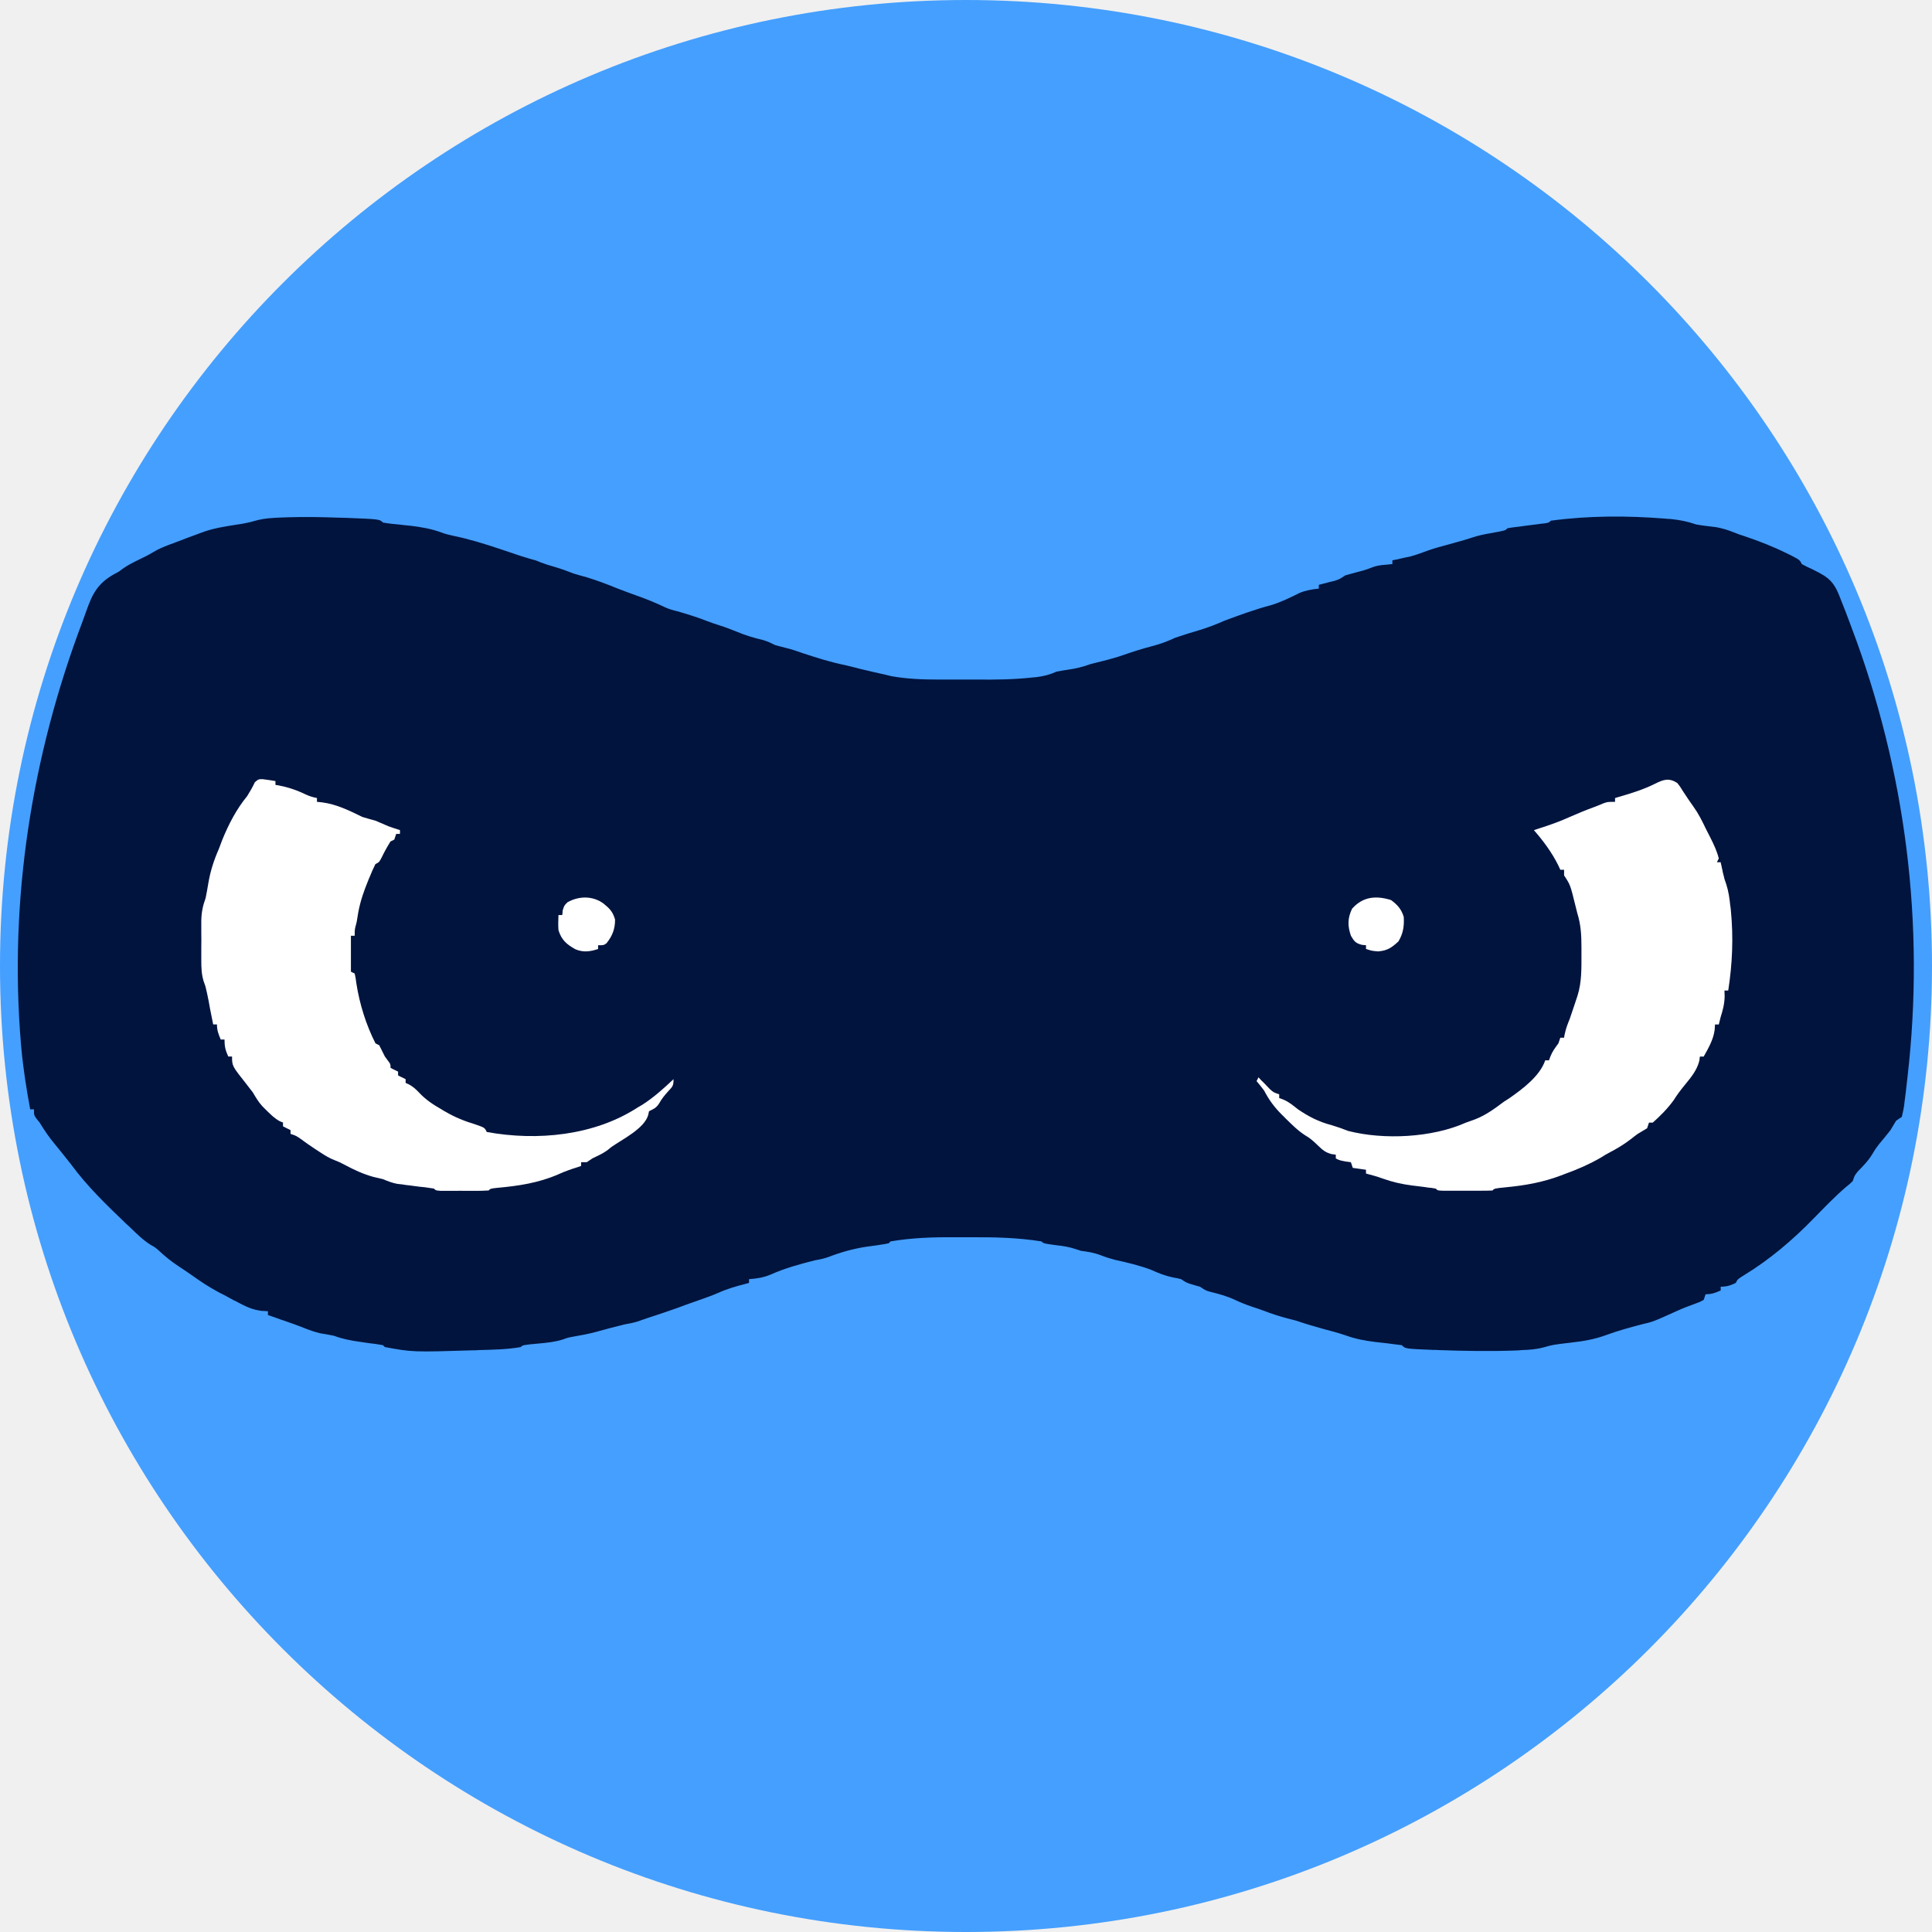
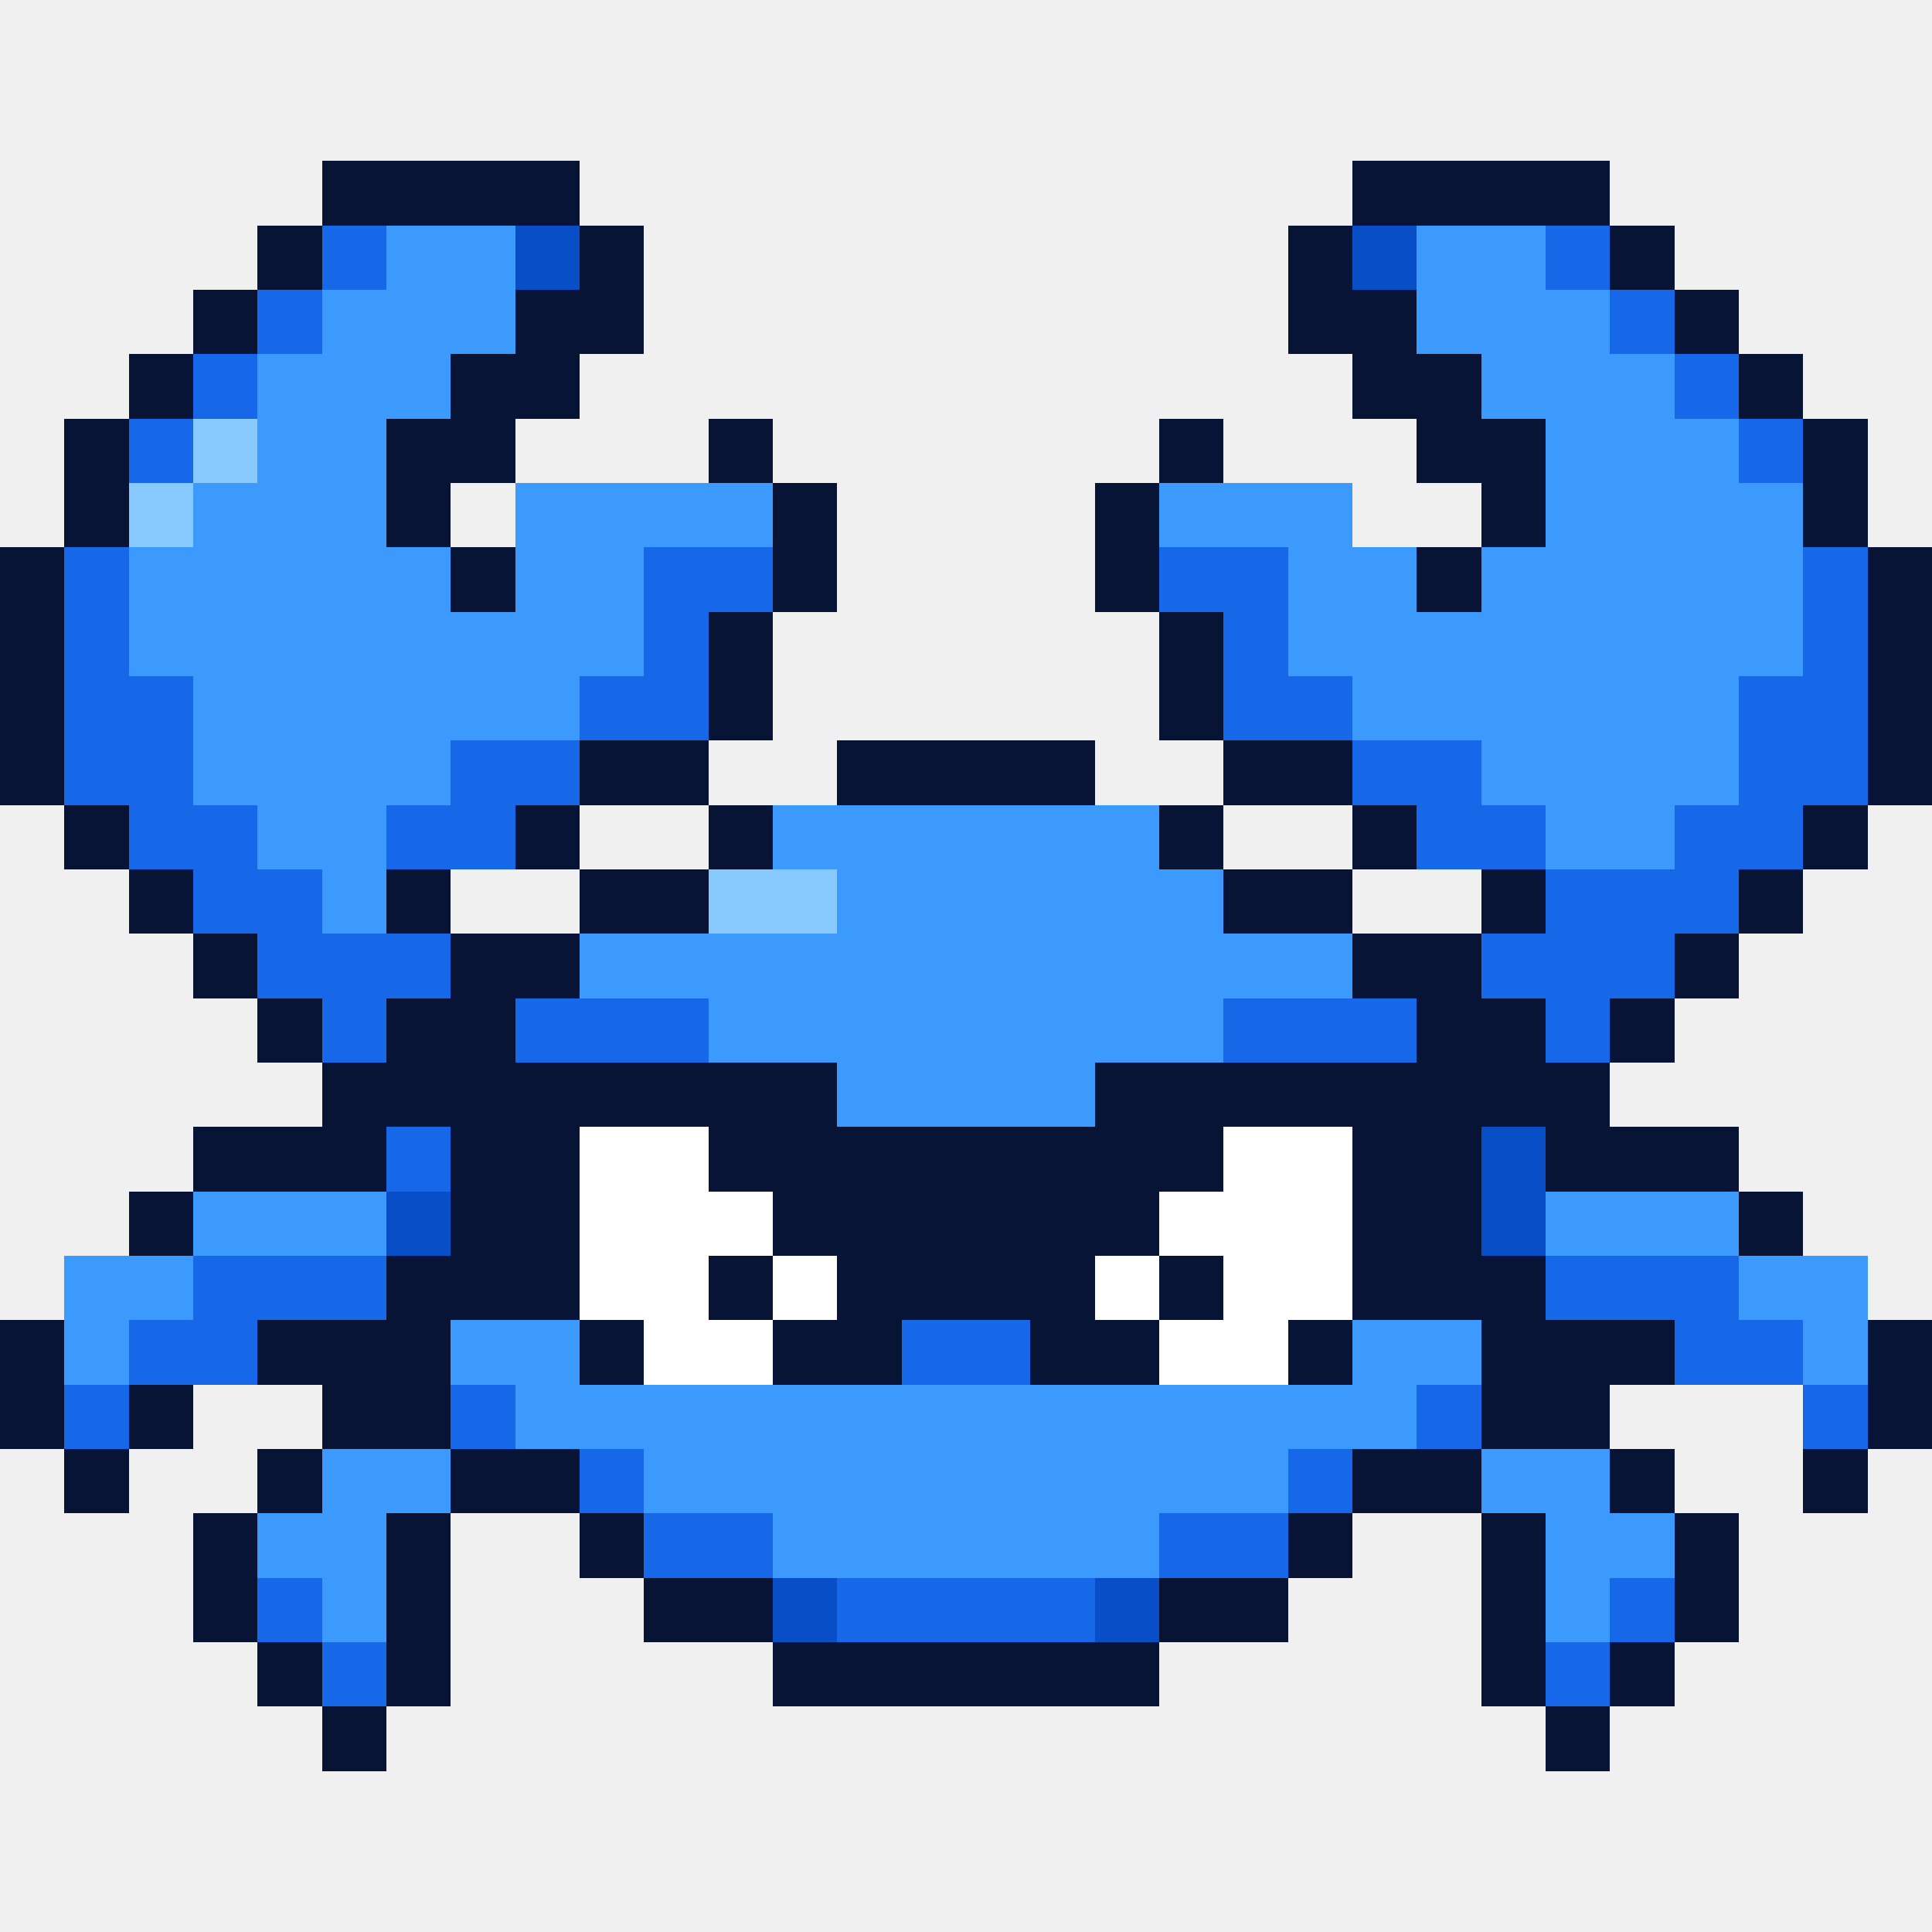
- <svg xmlns="http://www.w3.org/2000/svg" viewBox="0 0 1024 1024" width="1024" height="1024">
-   <clipPath id="c">
-     <circle cx="512" cy="512" r="512" />
-   </clipPath>
-   <g clip-path="url(#c)">
-     <circle cx="512" cy="512" r="512" fill="#459FFE" />
-     <path fill="#01143E" transform="translate(179.5,274.375)" d="M0 0 C0.7 0 0.7 0 4 0.1 C21.7 0.8 21.7 0.8 23.5 2.6 C25.2 2.9 26.8 3.1 28.5 3.3 C29.6 3.4 30.6 3.5 31.7 3.6 C33.9 3.9 36 4.1 38.2 4.3 C43.9 5 49.2 5.9 54.6 7.9 C56.6 8.7 58.6 9.1 60.7 9.6 C69.1 11.3 77.4 13.9 85.5 16.6 C97.3 20.6 97.3 20.6 101.4 21.8 C104.5 22.6 104.5 22.6 106.8 23.6 C109.4 24.6 111.9 25.4 114.5 26.1 C117.9 27.1 121.2 28.3 124.5 29.6 C126.8 30.3 129.2 31 131.5 31.6 C137 33.3 142.4 35.3 147.7 37.5 C150.9 38.8 154.2 39.9 157.4 41.1 C162.8 43 168 45.1 173.2 47.6 C175.3 48.5 177.2 49.1 179.5 49.6 C184.9 51.2 190.3 52.8 195.5 54.9 C197.6 55.7 199.7 56.4 201.9 57.1 C205.1 58.1 208.2 59.3 211.4 60.6 C215.9 62.5 220.4 63.8 225.1 64.9 C227.4 65.6 229.3 66.5 231.5 67.6 C233.4 68.1 235.4 68.6 237.3 69.1 C240.2 69.8 243.1 70.8 245.9 71.8 C253.3 74.2 260.6 76.6 268.2 78.1 C270.9 78.7 273.5 79.4 276.2 80.1 C280.7 81.2 285.1 82.2 289.6 83.2 C290.7 83.5 291.8 83.7 292.9 84 C301.2 85.5 309.5 85.8 318 85.8 C319.1 85.8 320.2 85.8 321.3 85.8 C323.5 85.8 325.8 85.8 328.1 85.8 C331.5 85.8 334.9 85.8 338.3 85.8 C348.2 85.9 358 85.8 367.8 84.7 C368.2 84.7 368.2 84.7 370 84.5 C373.8 84 377 83.2 380.5 81.6 C382.5 81.2 384.5 80.9 386.4 80.6 C390.7 80 394.5 79.1 398.5 77.6 C400.5 77.1 402.5 76.6 404.5 76.1 C408.6 75.1 412.5 74 416.5 72.6 C421.3 70.9 426.2 69.4 431.1 68.1 C435.5 67 439.4 65.5 443.5 63.6 C447.6 62.2 451.8 60.9 455.9 59.7 C460.6 58.3 465 56.6 469.5 54.6 C477.6 51.6 485.7 48.6 494.1 46.4 C499.4 44.8 504.3 42.4 509.3 39.9 C512.7 38.5 515.8 38 519.5 37.6 C519.5 37 519.5 36.3 519.5 35.6 C520.3 35.4 521 35.2 521.8 35 C522.8 34.8 523.8 34.5 524.8 34.2 C525.8 34 526.8 33.7 527.8 33.5 C530.5 32.6 530.5 32.6 533.5 30.6 C535.3 30.1 537.1 29.6 538.9 29.1 C541.7 28.4 544.4 27.7 547.1 26.6 C549.5 25.6 551.7 25.2 554.3 25 C555.1 24.9 555.9 24.9 556.7 24.8 C557 24.7 557 24.7 558.5 24.6 C558.5 24 558.5 23.3 558.5 22.6 C559.3 22.4 560.2 22.3 561.1 22.1 C562.2 21.8 563.3 21.6 564.5 21.3 C565.6 21.1 566.7 20.8 567.9 20.6 C571.2 19.7 574.2 18.6 577.4 17.4 C581.1 16.1 584.8 15.1 588.6 14.1 C596.9 11.8 596.9 11.8 600.6 10.6 C604.1 9.4 607.7 8.7 611.3 8.1 C618.4 6.8 618.4 6.8 619.5 5.6 C621.1 5.3 622.7 5.1 624.4 4.9 C625.4 4.8 626.3 4.7 627.4 4.5 C628.4 4.4 628.4 4.4 633.6 3.7 C634.6 3.6 635.6 3.5 636.6 3.3 C637.5 3.2 638.4 3.1 639.4 3 C641.5 2.6 641.5 2.6 642.5 1.6 C662.5 -1.1 682.9 -1.1 703 0.5 C704 0.6 704.9 0.7 705.9 0.7 C710.8 1.2 714.9 2 719.5 3.6 C722.9 4.2 726.4 4.6 729.9 5 C733.3 5.6 736.2 6.5 739.5 7.8 C741.4 8.6 743.4 9.3 745.4 9.9 C753 12.5 760.3 15.3 767.5 18.9 C768.2 19.2 768.9 19.6 769.6 19.9 C774.4 22.4 774.4 22.4 775.5 24.6 C777.3 25.6 779.1 26.5 781 27.3 C781.4 27.5 781.4 27.5 783.5 28.6 C784.1 28.9 784.8 29.2 785.4 29.6 C791.4 32.8 793.5 36.4 795.9 42.7 C796.2 43.6 796.6 44.5 797 45.5 C798.2 48.5 799.4 51.6 800.5 54.6 C800.9 55.7 801.3 56.8 801.7 57.8 C830.6 134 840.9 215.7 831.5 296.6 C831.4 297.8 831.2 298.9 831.1 300.1 C830.8 303.1 830.4 306.2 830 309.2 C829.9 310 829.8 310.9 829.7 311.8 C829.3 314.1 829.3 314.1 828.5 317.6 C827.5 318.3 826.5 318.9 825.5 319.6 C824.5 321.3 823.5 322.9 822.5 324.6 C820.5 327.2 818.5 329.6 816.4 332.1 C814.5 334.6 814.5 334.6 813 337.1 C810.9 340.7 808.1 343.5 805.2 346.5 C803.5 348.6 803.5 348.6 802.5 351.6 C801.1 353 801.1 353 799.1 354.6 C793 359.8 787.4 365.7 781.7 371.5 C770.6 382.9 758.5 393.2 744.9 401.5 C741.5 403.6 741.5 403.6 740.5 405.6 C737.6 407 735.7 407.6 732.5 407.6 C732.5 408.3 732.5 408.9 732.5 409.6 C729.6 410.9 727.7 411.6 724.5 411.6 C724.2 412.6 723.8 413.6 723.5 414.6 C721.5 415.7 721.5 415.7 719 416.6 C715.6 417.8 712.3 419.1 709 420.6 C696.6 426.2 696.6 426.2 690.5 427.6 C684.1 429.3 677.8 431 671.6 433.3 C665.6 435.5 659.7 436.5 653.4 437.2 C643.4 438.4 643.4 438.4 638.9 439.7 C634.8 440.8 631 441.1 626.8 441.2 C626.4 441.3 626.4 441.3 624.3 441.4 C610.6 441.9 596.9 441.7 583.2 441.2 C582.1 441.1 581.1 441.1 580 441.1 C565.3 440.5 565.3 440.5 563.5 438.6 C561.9 438.4 560.3 438.2 558.7 438 C558.2 437.9 558.2 437.9 555.7 437.6 C553.6 437.4 551.5 437.1 549.4 436.9 C543.9 436.2 538.9 435.3 533.7 433.4 C529.9 432.1 526.1 431.1 522.3 430.1 C517.3 428.7 512.4 427.3 507.5 425.6 C505.7 425.1 503.9 424.7 502.1 424.2 C498.1 423.1 494.3 421.9 490.5 420.4 C488.3 419.6 486.2 418.9 484.1 418.2 C481 417.2 478.1 416 475.1 414.6 C470.8 412.6 466.5 411.4 461.9 410.3 C459.5 409.6 459.5 409.6 456.5 407.6 C455.3 407.3 454.2 407 453 406.6 C449.5 405.6 449.5 405.6 446.5 403.6 C444.5 403.1 444.5 403.1 442.2 402.7 C438 401.8 434.4 400.4 430.5 398.6 C424.3 396.3 418 394.8 411.6 393.4 C409 392.7 406.6 392 404.1 391 C400.5 389.6 397.3 389.1 393.5 388.6 C392.6 388.3 391.7 388 390.7 387.7 C387.2 386.5 383.9 386 380.2 385.6 C373.6 384.7 373.6 384.7 372.5 383.6 C360 381.6 347.5 381.3 334.8 381.4 C331.9 381.4 329 381.4 326.1 381.4 C314.8 381.3 303.6 381.7 292.5 383.6 C292.2 384 291.8 384.3 291.5 384.6 C290.2 384.9 288.8 385.1 287.5 385.3 C286.7 385.4 285.8 385.6 285 385.7 C283.3 385.9 281.5 386.2 279.8 386.4 C272.7 387.5 266.2 389.3 259.5 391.9 C257.2 392.7 254.9 393.2 252.5 393.6 C244.5 395.6 236.5 397.8 228.9 401.2 C225 402.8 221.7 403.3 217.5 403.6 C217.5 404.3 217.5 404.9 217.5 405.6 C216.8 405.8 216.1 406 215.3 406.2 C210.6 407.4 206 408.7 201.6 410.7 C197.5 412.5 193.3 413.9 189.1 415.4 C185.9 416.5 182.8 417.6 179.7 418.8 C175.7 420.2 171.7 421.6 167.7 422.9 C166.2 423.4 164.6 423.9 163.1 424.4 C162.7 424.6 162.7 424.6 160.8 425.2 C160.1 425.5 159.4 425.7 158.6 426 C156.3 426.7 153.9 427.2 151.5 427.6 C146.3 428.9 141.1 430.2 135.9 431.7 C132.1 432.7 128.2 433.4 124.2 434.1 C121.5 434.6 121.5 434.6 118.7 435.6 C114.6 436.9 110.5 437.3 106.2 437.7 C97.6 438.5 97.6 438.5 96.5 439.6 C89.1 440.9 81.6 441 74.1 441.2 C73.4 441.3 72.7 441.3 71.9 441.3 C39.2 442.3 39.2 442.3 24.5 439.6 C24.2 439.3 23.8 439 23.5 438.6 C22.1 438.4 20.7 438.1 19.2 437.9 C18.4 437.8 17.5 437.7 16.6 437.6 C14.8 437.3 12.9 437.1 11.1 436.8 C6.3 436.1 2 435.3 -2.5 433.6 C-4.9 433.1 -7.3 432.7 -9.7 432.3 C-12.7 431.6 -15.5 430.6 -18.3 429.5 C-22 428 -25.8 426.7 -29.5 425.4 C-30.3 425.2 -31 424.9 -31.8 424.6 C-33.7 423.9 -35.6 423.3 -37.5 422.6 C-37.5 422 -37.5 421.3 -37.5 420.6 C-38.1 420.6 -38.1 420.6 -41 420.4 C-45.7 419.8 -49.3 418.1 -53.4 415.9 C-54.1 415.5 -54.8 415.1 -55.6 414.8 C-57.5 413.7 -59.5 412.7 -61.5 411.6 C-62.4 411.2 -63.3 410.7 -64.2 410.2 C-69.1 407.6 -73.5 404.6 -78 401.4 C-80.4 399.7 -82.7 398.2 -85.1 396.6 C-88.9 394.1 -92.3 391.3 -95.6 388.2 C-97.5 386.6 -97.5 386.6 -99.7 385.4 C-103.8 382.8 -107.1 379.5 -110.6 376.1 C-111.4 375.4 -112.1 374.7 -112.9 374 C-123.2 364.1 -133.4 354.3 -141.8 342.8 C-144.6 339.2 -147.5 335.7 -150.4 332.1 C-153.5 328.4 -156 324.7 -158.5 320.6 C-159.1 319.9 -159.6 319.2 -160.2 318.5 C-161.5 316.6 -161.5 316.6 -161.5 313.6 C-162.2 313.6 -162.8 313.6 -163.5 313.6 C-165.5 302.8 -167.2 292 -168.2 281.1 C-168.3 280.3 -168.3 279.6 -168.4 278.9 C-174.8 202.5 -162.7 126 -135.6 54.6 C-134.6 51.9 -133.7 49.2 -132.7 46.6 C-129.3 37.5 -125.3 33 -116.5 28.6 C-115.9 28.1 -115.2 27.6 -114.5 27.1 C-112 25.3 -109.4 24 -106.6 22.6 C-103.6 21.2 -100.8 19.8 -98 18.1 C-95.2 16.4 -92.3 15.3 -89.2 14.1 C-88 13.7 -86.9 13.3 -85.7 12.8 C-85.2 12.6 -85.2 12.6 -82.5 11.6 C-81.7 11.3 -81 11 -80.2 10.7 C-78.3 10 -76.4 9.3 -74.5 8.6 C-73.9 8.4 -73.3 8.1 -72.6 7.9 C-66.6 5.6 -60.4 4.7 -54.1 3.7 C-50.6 3.2 -47.4 2.6 -44.1 1.6 C-39.4 0.3 -34.9 0.1 -30 -0.1 C-29.5 -0.1 -29.5 -0.1 -26.9 -0.2 C-17.9 -0.5 -9 -0.3 0 0 Z" />
-     <path fill="#FFFFFF" transform="translate(139.1914,412.9766)" d="M0 0 C2.3 0.3 4.5 0.6 6.8 1 C6.8 1.7 6.8 2.3 6.8 3 C7.1 3.1 7.1 3.1 8.5 3.3 C13.6 4.3 18.1 5.8 22.8 8.1 C24.8 9 26.7 9.6 28.8 10 C28.8 10.7 28.8 11.3 28.8 12 C29.7 12.1 30.7 12.2 31.6 12.3 C39.2 13.3 46.1 16.7 52.8 20 C55.1 20.7 57.5 21.4 59.8 22 C62.1 23 64.5 24 66.8 25 C68.8 25.7 70.8 26.4 72.8 27 C72.8 27.7 72.8 28.3 72.8 29 C72.1 29 71.5 29 70.8 29 C70.6 29.5 70.6 29.5 69.8 32 C69.5 32.2 69.5 32.2 67.8 33 C66.1 35.7 64.6 38.4 63.2 41.3 C61.8 44 61.8 44 59.8 45 C58.7 47.2 57.7 49.4 56.8 51.7 C56.5 52.3 56.3 52.9 56 53.6 C53.7 59.2 51.8 64.6 50.7 70.6 C49.9 75.7 49.9 75.7 49.2 78.2 C48.8 80 48.8 80 48.8 83 C48.1 83 47.5 83 46.8 83 C46.8 89.3 46.8 95.6 46.8 102 C47.5 102.4 48.1 102.7 48.8 103 C49.3 105.3 49.3 105.3 49.7 108.3 C51.4 119.2 54.8 130.1 59.8 140 C60.5 140.4 61.1 140.7 61.8 141 C62.8 143 63.8 145 64.8 147 C65.4 147.8 65.9 148.5 66.5 149.3 C67.8 151 67.8 151 67.8 153 C68.5 153.4 68.5 153.4 71.8 155 C71.8 155.7 71.8 156.3 71.8 157 C72.5 157.4 72.5 157.4 75.8 159 C75.8 159.7 75.8 160.3 75.8 161 C76.4 161.3 77 161.5 77.6 161.8 C79.9 163.1 81.3 164.4 83.1 166.3 C86.6 170 90.4 172.5 94.8 175 C95.5 175.5 96.3 175.9 97 176.3 C102.1 179.3 107.2 181.3 112.8 183 C117.7 184.7 117.7 184.7 118.8 187 C145.6 191.9 175.9 188.9 198.8 174 C199.6 173.5 200.4 173.1 201.2 172.6 C207.3 168.7 212.5 164 217.8 159 C217.8 162.6 217.3 162.9 215 165.4 C213.1 167.5 211.6 169.3 210.2 171.8 C208.6 174.3 207.4 174.7 204.8 176 C204.7 176.6 204.5 177.2 204.4 177.9 C202.4 185.2 190.6 190.9 184.8 195 C184.1 195.6 183.4 196.1 182.7 196.7 C180.2 198.5 177.5 199.7 174.8 201 C173.8 201.7 172.8 202.3 171.8 203 C170.8 203 169.8 203 168.8 203 C168.8 203.7 168.8 204.3 168.8 205 C168.5 205.1 168.5 205.1 167.1 205.6 C163.5 206.7 160.1 207.9 156.6 209.5 C146.2 214 135.6 215.6 124.4 216.6 C120.8 217 120.8 217 119.8 218 C117.7 218.1 115.7 218.2 113.6 218.2 C112.4 218.2 111.1 218.2 109.8 218.2 C109.2 218.2 108.5 218.2 107.8 218.2 C105.8 218.1 103.8 218.2 101.8 218.2 C101.2 218.2 101.2 218.2 98 218.2 C96.8 218.2 95.7 218.2 94.5 218.2 C91.8 218 91.8 218 90.8 217 C89.2 216.8 87.7 216.5 86.1 216.3 C85.1 216.2 84.1 216.1 83.1 216 C81.1 215.7 79.1 215.5 77 215.2 C76.5 215.2 76.5 215.2 74.1 214.8 C73.2 214.7 72.3 214.6 71.4 214.5 C68.7 214 66.4 213.1 63.8 212 C62.1 211.6 60.4 211.2 58.7 210.8 C53.3 209.3 48.5 207.1 43.5 204.4 C40.8 203 40.8 203 38.3 202 C35.4 200.9 33 199.4 30.4 197.7 C29.5 197.1 28.5 196.5 27.5 195.8 C25.3 194.3 23 192.8 20.8 191.1 C17.8 189 17.8 189 14.8 188 C14.8 187.4 14.8 186.7 14.8 186 C13.5 185.4 12.2 184.7 10.8 184 C10.8 183.4 10.8 182.7 10.8 182 C10.2 181.8 9.7 181.5 9.1 181.3 C6.3 179.8 4.5 177.9 2.2 175.7 C1.5 175 0.7 174.2 -0.1 173.4 C-2.2 171.1 -3.6 168.7 -5.2 166 C-6.3 164.5 -7.5 163.1 -8.6 161.6 C-16.2 152 -16.2 152 -16.2 147 C-16.9 147 -17.5 147 -18.2 147 C-19.7 143.7 -20.2 141.8 -20.2 138 C-20.9 138 -21.5 138 -22.2 138 C-23.4 135.1 -24.2 133.2 -24.2 130 C-24.9 130 -25.5 130 -26.2 130 C-26.8 127.2 -27.3 124.3 -27.9 121.5 C-28.1 120.2 -28.4 118.9 -28.6 117.6 C-28.9 116.3 -29.1 115 -29.4 113.7 C-30.2 110 -30.2 110 -31.2 107.3 C-32.4 103.5 -32.5 99.9 -32.5 96 C-32.5 95.2 -32.5 94.5 -32.5 93.7 C-32.5 92.1 -32.5 90.5 -32.5 88.9 C-32.4 86.5 -32.5 84.1 -32.5 81.7 C-32.5 80.2 -32.5 78.6 -32.5 77.1 C-32.5 76.3 -32.5 75.6 -32.5 74.9 C-32.4 70.5 -31.7 67.1 -30.2 63 C-29.7 60.4 -29.2 57.9 -28.8 55.3 C-27.7 48.8 -25.9 43.1 -23.2 37 C-22.6 35.4 -22 33.8 -21.4 32.2 C-18 23.9 -13.9 15.9 -8.2 9 C-6.7 6.6 -5.3 4.2 -4.1 1.6 C-2.2 0 -2.2 0 0 0 Z" />
-     <path fill="#FFFFFF" transform="translate(889,415)" d="M0 0 C1.5 1.9 1.5 1.9 2.9 4.2 C4.8 7.1 6.6 9.8 8.6 12.6 C11.2 16.2 13.1 20 15 24 C15.9 25.7 16.7 27.4 17.6 29.1 C19.4 32.7 21 36.1 22 40 C21.7 40.7 21.3 41.3 21 42 C21.7 42 22.3 42 23 42 C23.1 42.6 23.2 43.2 23.4 43.8 C23.5 44.5 23.7 45.3 23.9 46.1 C24 46.9 24.2 47.7 24.4 48.4 C25 51 25 51 26 53.8 C27.2 57.6 27.7 61.3 28.1 65.2 C28.2 65.6 28.2 65.6 28.4 67.6 C29.8 81.9 29.2 95.8 27 110 C26.3 110 25.7 110 25 110 C25 111 25.1 112 25.1 113.1 C25 117.1 24.2 120.2 23 124 C22.7 125.3 22.3 126.7 22 128 C21.3 128 20.7 128 20 128 C19.9 128.9 19.9 129.9 19.8 130.9 C19.1 136.1 16.5 140.5 14 145 C13.3 145 12.7 145 12 145 C11.9 145.4 11.9 145.4 11.7 147.2 C10.4 152.3 7.3 156 4.1 159.9 C1.9 162.6 -0.1 165.2 -1.9 168.1 C-5.1 172.5 -8.9 176.4 -13 180 C-13.7 180 -14.3 180 -15 180 C-15.3 181 -15.7 182 -16 183 C-17.6 184 -19.3 185 -21 186 C-22.3 186.9 -23.5 187.9 -24.8 188.9 C-28.3 191.6 -32 193.8 -36 195.9 C-37.5 196.7 -39.1 197.6 -40.6 198.6 C-46.5 202 -52.6 204.7 -59 207 C-59.9 207.3 -60.7 207.7 -61.6 208 C-71.4 211.7 -80.6 213.3 -91 214.3 C-96.9 214.9 -96.9 214.9 -98 216 C-100.1 216.1 -102.3 216.1 -104.4 216.1 C-105.7 216.1 -107 216.1 -108.3 216.1 C-109 216.1 -109.7 216.1 -110.4 216.1 C-112.5 216.1 -114.6 216.1 -116.7 216.1 C-117.3 216.1 -117.3 216.1 -120.6 216.1 C-121.8 216.1 -123 216.1 -124.2 216.1 C-127 216 -127 216 -128 215 C-129.5 214.7 -130.9 214.5 -132.4 214.4 C-132.8 214.3 -132.8 214.3 -135.1 214 C-137 213.8 -138.9 213.5 -140.8 213.3 C-146.1 212.6 -151 211.5 -156 209.7 C-159 208.6 -162 207.8 -165 207 C-165 206.3 -165 205.7 -165 205 C-167.3 204.7 -169.6 204.3 -172 204 C-172.3 203 -172.7 202 -173 201 C-173.5 200.9 -173.5 200.9 -175.9 200.6 C-179 200 -179 200 -181 199 C-181 198.3 -181 197.7 -181 197 C-181.7 196.9 -182.5 196.8 -183.2 196.7 C-186.6 195.8 -188 194.5 -190.5 192.1 C-192.7 190 -194.6 188.2 -197.3 186.7 C-201.2 184.2 -204.3 181 -207.6 177.8 C-208.2 177.1 -208.9 176.5 -209.6 175.8 C-213.6 171.8 -216.4 168 -219 163 C-220.3 161.3 -221.6 159.6 -223 158 C-222.8 157.7 -222.8 157.7 -222 156 C-221.5 156.6 -220.9 157.1 -220.4 157.7 C-219.6 158.4 -218.9 159.2 -218.2 159.9 C-217.8 160.3 -217.8 160.3 -216 162.2 C-214 164 -214 164 -211 165 C-211 165.7 -211 166.3 -211 167 C-210.6 167.1 -210.6 167.1 -208.8 167.8 C-205.7 169.1 -203.7 170.9 -201 173 C-195.4 176.8 -190 179.6 -183.4 181.3 C-180.4 182.2 -177.5 183.2 -174.5 184.4 C-155.5 189.3 -129.9 188 -112 180 C-110.3 179.4 -108.7 178.8 -107 178.2 C-101.4 176 -96.8 172.6 -92 169 C-91.5 168.7 -91.5 168.7 -88.9 167 C-81.9 162.1 -72.8 155.3 -70 147 C-69.3 147 -68.7 147 -68 147 C-67.7 146.3 -67.5 145.5 -67.2 144.8 C-66.1 142.1 -64.7 140.3 -63 138 C-62.7 137 -62.3 136 -62 135 C-61.3 135 -60.7 135 -60 135 C-59.9 134.3 -59.8 133.6 -59.6 132.8 C-59 130 -58.1 127.7 -57 125 C-56.2 122.7 -55.5 120.5 -54.7 118.2 C-54.1 116.4 -53.5 114.6 -52.9 112.8 C-50.6 105.5 -50.8 98.2 -50.8 90.6 C-50.8 89.4 -50.8 88.2 -50.8 87 C-50.8 80.6 -51.1 75.1 -53 69 C-53.3 67.7 -53.7 66.3 -54 65 C-56.7 54 -56.7 54 -60 49 C-60 48 -60 47 -60 46 C-60.7 46 -61.3 46 -62 46 C-62.4 45.2 -62.7 44.4 -63.1 43.6 C-66.5 36.8 -71 30.7 -76 25 C-75.6 24.9 -75.6 24.9 -73.6 24.2 C-68 22.4 -62.4 20.5 -57 18 C-52.7 16.1 -48.3 14.3 -43.9 12.7 C-42.3 12.1 -40.8 11.5 -39.2 10.8 C-37 10 -37 10 -33 10 C-33 9.3 -33 8.7 -33 8 C-32.4 7.8 -31.7 7.6 -31.1 7.4 C-24.5 5.5 -18 3.5 -11.8 0.4 C-7.2 -1.9 -4.4 -2.8 0 0 Z" />
-     <path fill="#FFFFFF" transform="translate(737.3125,477.0625)" d="M0 0 C3.4 2.5 5.5 4.9 6.7 8.9 C7 13.8 6.4 17.7 3.9 21.9 C0.3 25.2 -1.9 26.8 -6.9 27.2 C-10.3 26.9 -10.3 26.9 -13.3 25.9 C-13.3 25.3 -13.3 24.6 -13.3 23.9 C-14.1 23.9 -14.8 23.8 -15.6 23.7 C-18.9 22.8 -19.6 21.8 -21.3 18.9 C-23.1 13.7 -23.1 9.6 -20.7 4.6 C-15 -1.9 -7.9 -2.5 0 0 Z" />
-     <path fill="#FFFFFF" transform="translate(320,479)" d="M0 0 C3.3 2.7 4.8 4.3 6 8.4 C6 13.4 4.6 17 1.5 20.9 C0 22 0 22 -3 22 C-3 22.7 -3 23.3 -3 24 C-7.3 25.4 -10.9 25.9 -15.1 24.1 C-19.7 21.5 -22.4 19.2 -24 14 C-24.2 11.3 -24.1 8.7 -24 6 C-23.3 6 -22.7 6 -22 6 C-21.9 5.2 -21.8 4.5 -21.8 3.7 C-21 1 -21 1 -19.2 -0.8 C-13.1 -4.2 -5.7 -4.3 0 0 Z" />
-   </g>
+ <svg xmlns="http://www.w3.org/2000/svg" viewBox="0 -2.5 30 30" shape-rendering="crispEdges">
+   <path fill="#071435" d="M5 0h4v1h-4zM21 0h4v1h-4zM4 1h1v1h-1zM9 1h1v1h-1zM20 1h1v1h-1zM25 1h1v1h-1zM3 2h1v1h-1zM8 2h2v1h-2zM20 2h2v1h-2zM26 2h1v1h-1zM2 3h1v1h-1zM7 3h2v1h-2zM21 3h2v1h-2zM27 3h1v1h-1zM1 4h1v1h-1zM6 4h2v1h-2zM11 4h1v1h-1zM18 4h1v1h-1zM22 4h2v1h-2zM28 4h1v1h-1zM1 5h1v1h-1zM6 5h1v1h-1zM12 5h1v1h-1zM17 5h1v1h-1zM23 5h1v1h-1zM28 5h1v1h-1zM0 6h1v1h-1zM7 6h1v1h-1zM12 6h1v1h-1zM17 6h1v1h-1zM22 6h1v1h-1zM29 6h1v1h-1zM0 7h1v1h-1zM11 7h1v1h-1zM18 7h1v1h-1zM29 7h1v1h-1zM0 8h1v1h-1zM11 8h1v1h-1zM18 8h1v1h-1zM29 8h1v1h-1zM0 9h1v1h-1zM9 9h2v1h-2zM13 9h4v1h-4zM19 9h2v1h-2zM29 9h1v1h-1zM1 10h1v1h-1zM8 10h1v1h-1zM11 10h1v1h-1zM18 10h1v1h-1zM21 10h1v1h-1zM28 10h1v1h-1zM2 11h1v1h-1zM6 11h1v1h-1zM9 11h2v1h-2zM19 11h2v1h-2zM23 11h1v1h-1zM27 11h1v1h-1zM3 12h1v1h-1zM7 12h2v1h-2zM21 12h2v1h-2zM26 12h1v1h-1zM4 13h1v1h-1zM6 13h2v1h-2zM22 13h2v1h-2zM25 13h1v1h-1zM5 14h8v1h-8zM17 14h8v1h-8zM3 15h3v1h-3zM7 15h2v1h-2zM11 15h8v1h-8zM21 15h2v1h-2zM24 15h3v1h-3zM2 16h1v1h-1zM7 16h2v1h-2zM12 16h6v1h-6zM21 16h2v1h-2zM27 16h1v1h-1zM6 17h3v1h-3zM11 17h1v1h-1zM13 17h4v1h-4zM18 17h1v1h-1zM21 17h3v1h-3zM0 18h1v1h-1zM4 18h3v1h-3zM9 18h1v1h-1zM12 18h2v1h-2zM16 18h2v1h-2zM20 18h1v1h-1zM23 18h3v1h-3zM29 18h1v1h-1zM0 19h1v1h-1zM2 19h1v1h-1zM5 19h2v1h-2zM23 19h2v1h-2zM29 19h1v1h-1zM1 20h1v1h-1zM4 20h1v1h-1zM7 20h2v1h-2zM21 20h2v1h-2zM25 20h1v1h-1zM28 20h1v1h-1zM3 21h1v1h-1zM6 21h1v1h-1zM9 21h1v1h-1zM20 21h1v1h-1zM23 21h1v1h-1zM26 21h1v1h-1zM3 22h1v1h-1zM6 22h1v1h-1zM10 22h2v1h-2zM18 22h2v1h-2zM23 22h1v1h-1zM26 22h1v1h-1zM4 23h1v1h-1zM6 23h1v1h-1zM12 23h6v1h-6zM23 23h1v1h-1zM25 23h1v1h-1zM5 24h1v1h-1zM24 24h1v1h-1z" />
+   <path fill="#1668e8" d="M5 1h1v1h-1zM24 1h1v1h-1zM4 2h1v1h-1zM25 2h1v1h-1zM3 3h1v1h-1zM26 3h1v1h-1zM2 4h1v1h-1zM27 4h1v1h-1zM1 6h1v1h-1zM10 6h2v1h-2zM18 6h2v1h-2zM28 6h1v1h-1zM1 7h1v1h-1zM10 7h1v1h-1zM19 7h1v1h-1zM28 7h1v1h-1zM1 8h2v1h-2zM9 8h2v1h-2zM19 8h2v1h-2zM27 8h2v1h-2zM1 9h2v1h-2zM7 9h2v1h-2zM21 9h2v1h-2zM27 9h2v1h-2zM2 10h2v1h-2zM6 10h2v1h-2zM22 10h2v1h-2zM26 10h2v1h-2zM3 11h2v1h-2zM24 11h3v1h-3zM4 12h3v1h-3zM23 12h3v1h-3zM5 13h1v1h-1zM8 13h3v1h-3zM19 13h3v1h-3zM24 13h1v1h-1zM6 15h1v1h-1zM3 17h3v1h-3zM24 17h3v1h-3zM2 18h2v1h-2zM14 18h2v1h-2zM26 18h2v1h-2zM1 19h1v1h-1zM7 19h1v1h-1zM22 19h1v1h-1zM28 19h1v1h-1zM9 20h1v1h-1zM20 20h1v1h-1zM10 21h2v1h-2zM18 21h2v1h-2zM4 22h1v1h-1zM13 22h4v1h-4zM25 22h1v1h-1zM5 23h1v1h-1zM24 23h1v1h-1z" />
+   <path fill="#3d9afd" d="M6 1h2v1h-2zM22 1h2v1h-2zM5 2h3v1h-3zM22 2h3v1h-3zM4 3h3v1h-3zM23 3h3v1h-3zM4 4h2v1h-2zM24 4h3v1h-3zM3 5h3v1h-3zM8 5h4v1h-4zM18 5h3v1h-3zM24 5h4v1h-4zM2 6h5v1h-5zM8 6h2v1h-2zM20 6h2v1h-2zM23 6h5v1h-5zM2 7h8v1h-8zM20 7h8v1h-8zM3 8h6v1h-6zM21 8h6v1h-6zM3 9h4v1h-4zM23 9h4v1h-4zM4 10h2v1h-2zM12 10h6v1h-6zM24 10h2v1h-2zM5 11h1v1h-1zM13 11h6v1h-6zM9 12h12v1h-12zM11 13h8v1h-8zM13 14h4v1h-4zM3 16h3v1h-3zM24 16h3v1h-3zM1 17h2v1h-2zM27 17h2v1h-2zM1 18h1v1h-1zM7 18h2v1h-2zM21 18h2v1h-2zM28 18h1v1h-1zM8 19h14v1h-14zM5 20h2v1h-2zM10 20h10v1h-10zM23 20h2v1h-2zM4 21h2v1h-2zM12 21h6v1h-6zM24 21h2v1h-2zM5 22h1v1h-1zM24 22h1v1h-1z" />
+   <path fill="#ffffff" d="M9 15h2v1h-2zM19 15h2v1h-2zM9 16h3v1h-3zM18 16h3v1h-3zM9 17h2v1h-2zM12 17h1v1h-1zM17 17h1v1h-1zM19 17h2v1h-2zM10 18h2v1h-2zM18 18h2v1h-2z" />
+   <path fill="#084fc7" d="M8 1h1v1h-1zM21 1h1v1h-1zM23 15h1v1h-1zM6 16h1v1h-1zM23 16h1v1h-1zM12 22h1v1h-1zM17 22h1v1h-1z" />
+   <path fill="#88cafe" d="M3 4h1v1h-1zM2 5h1v1h-1zM11 11h2v1h-2z" />
</svg>
